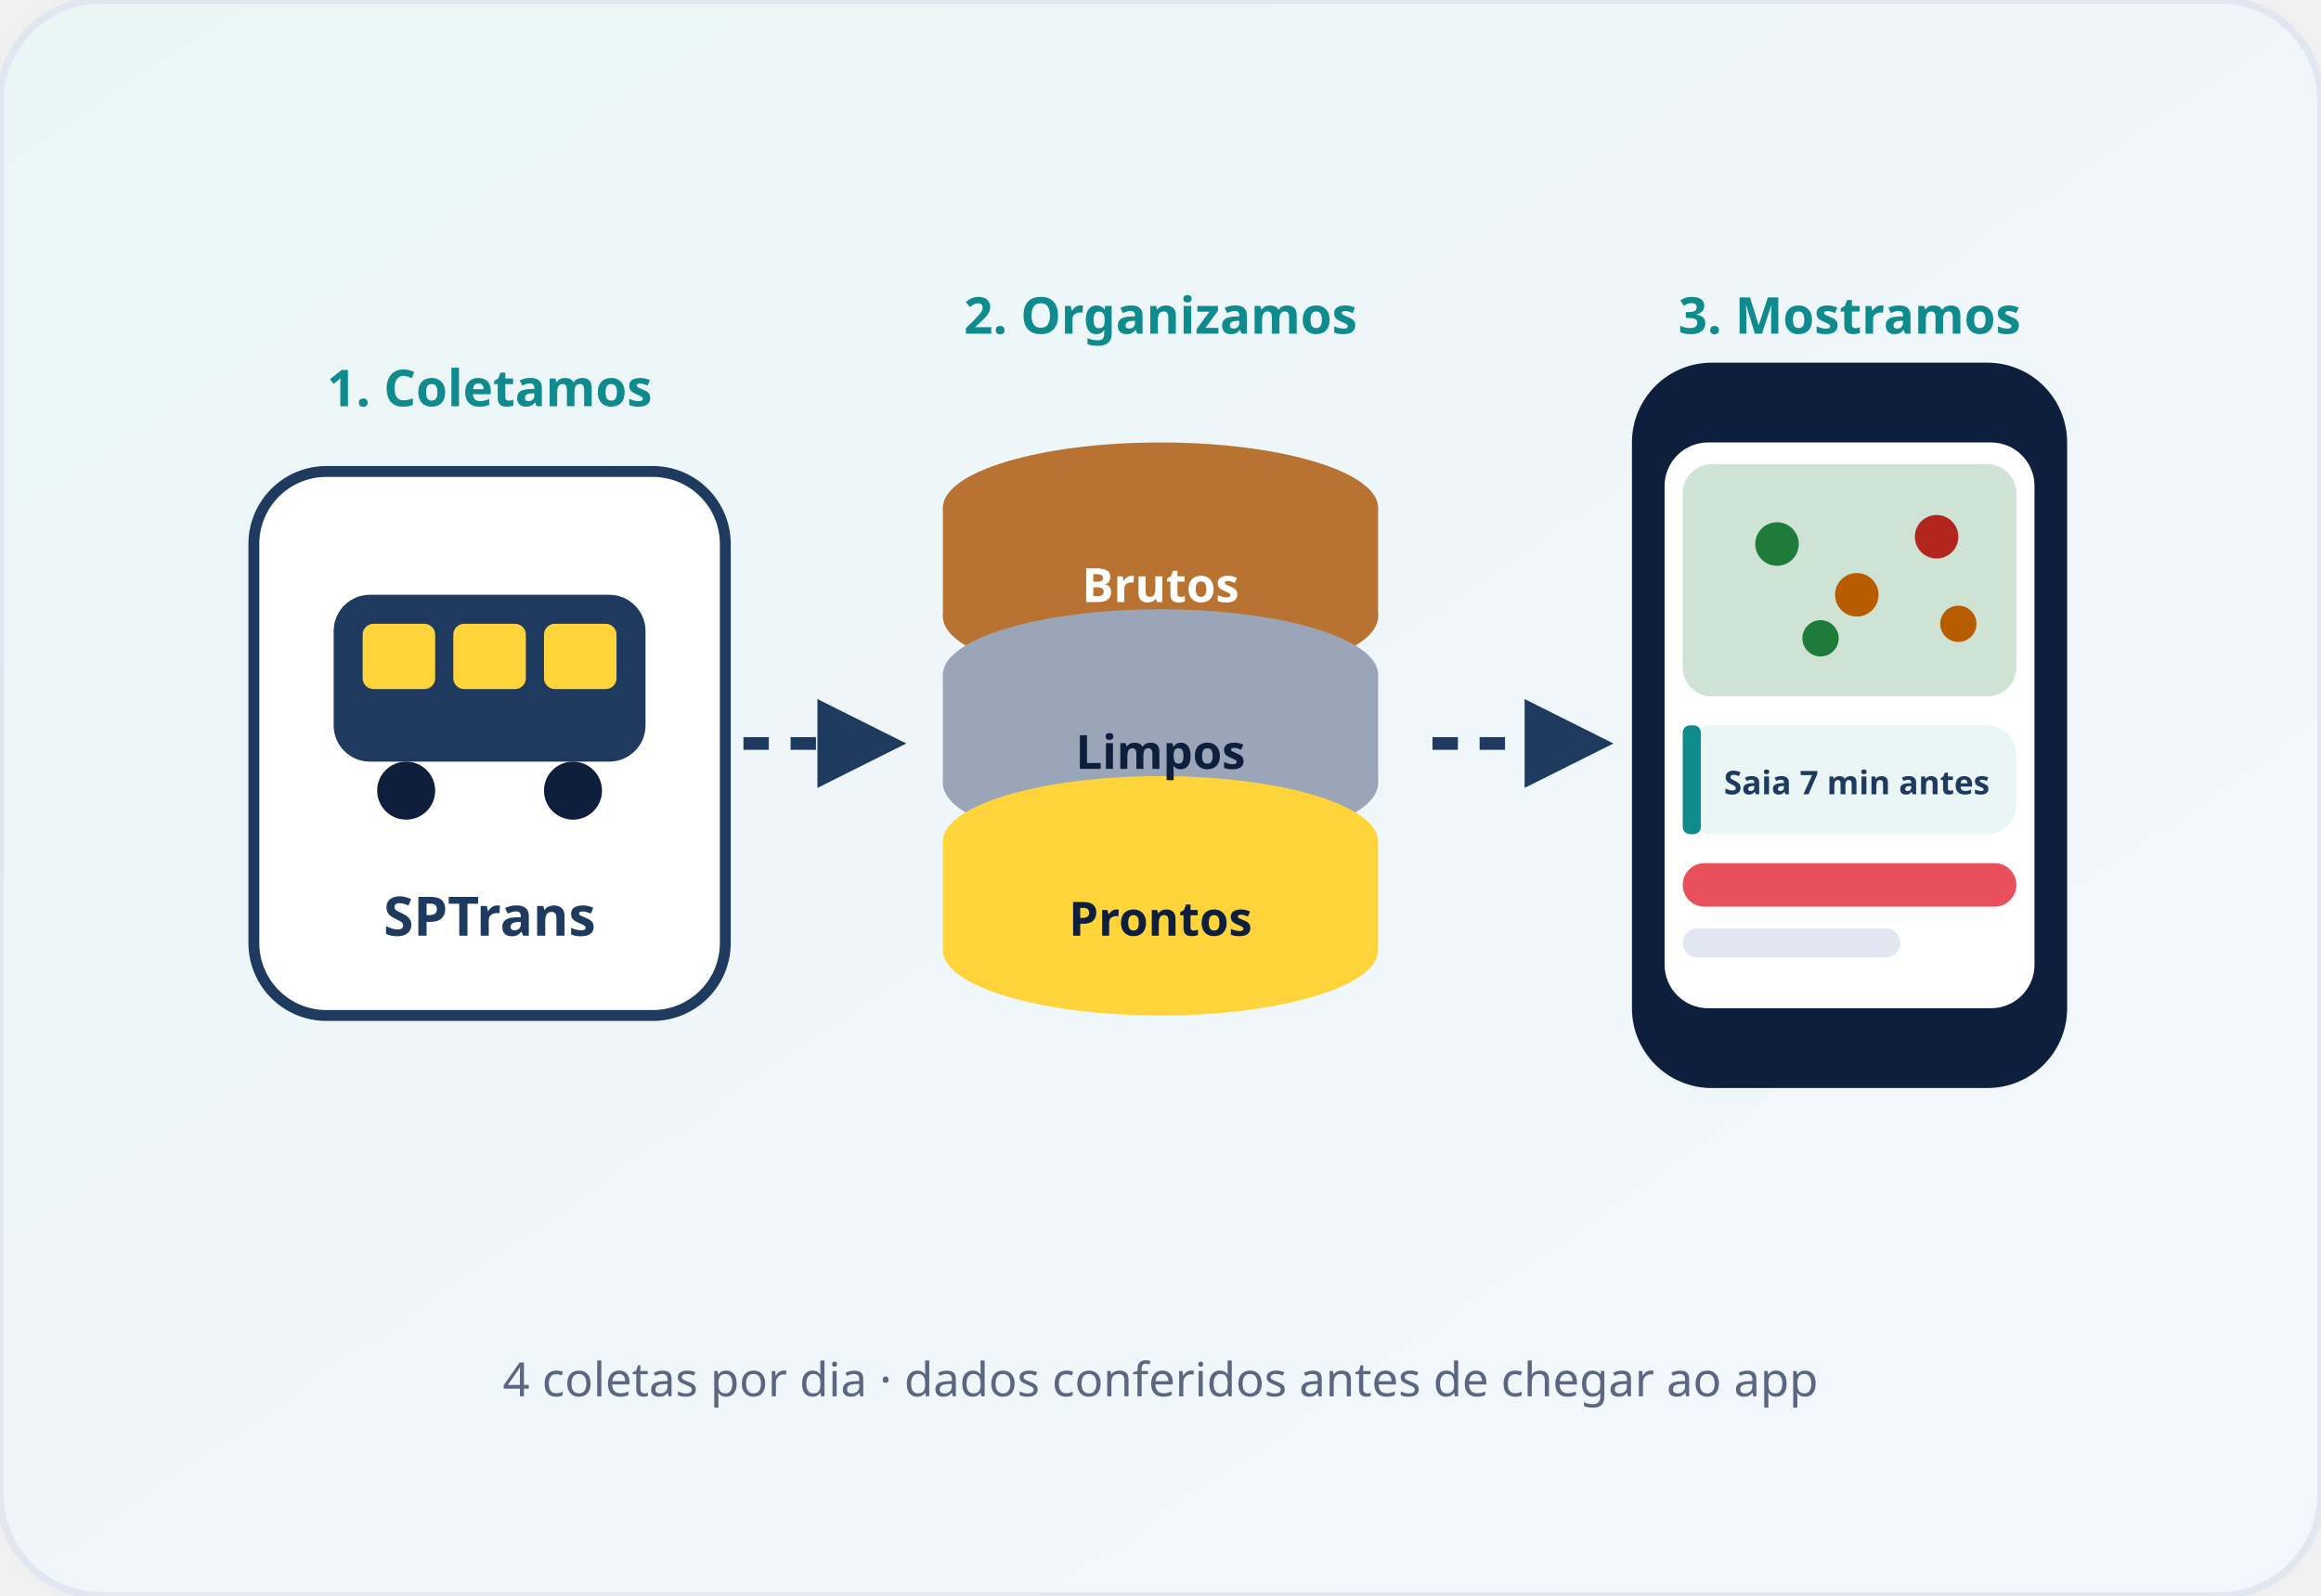
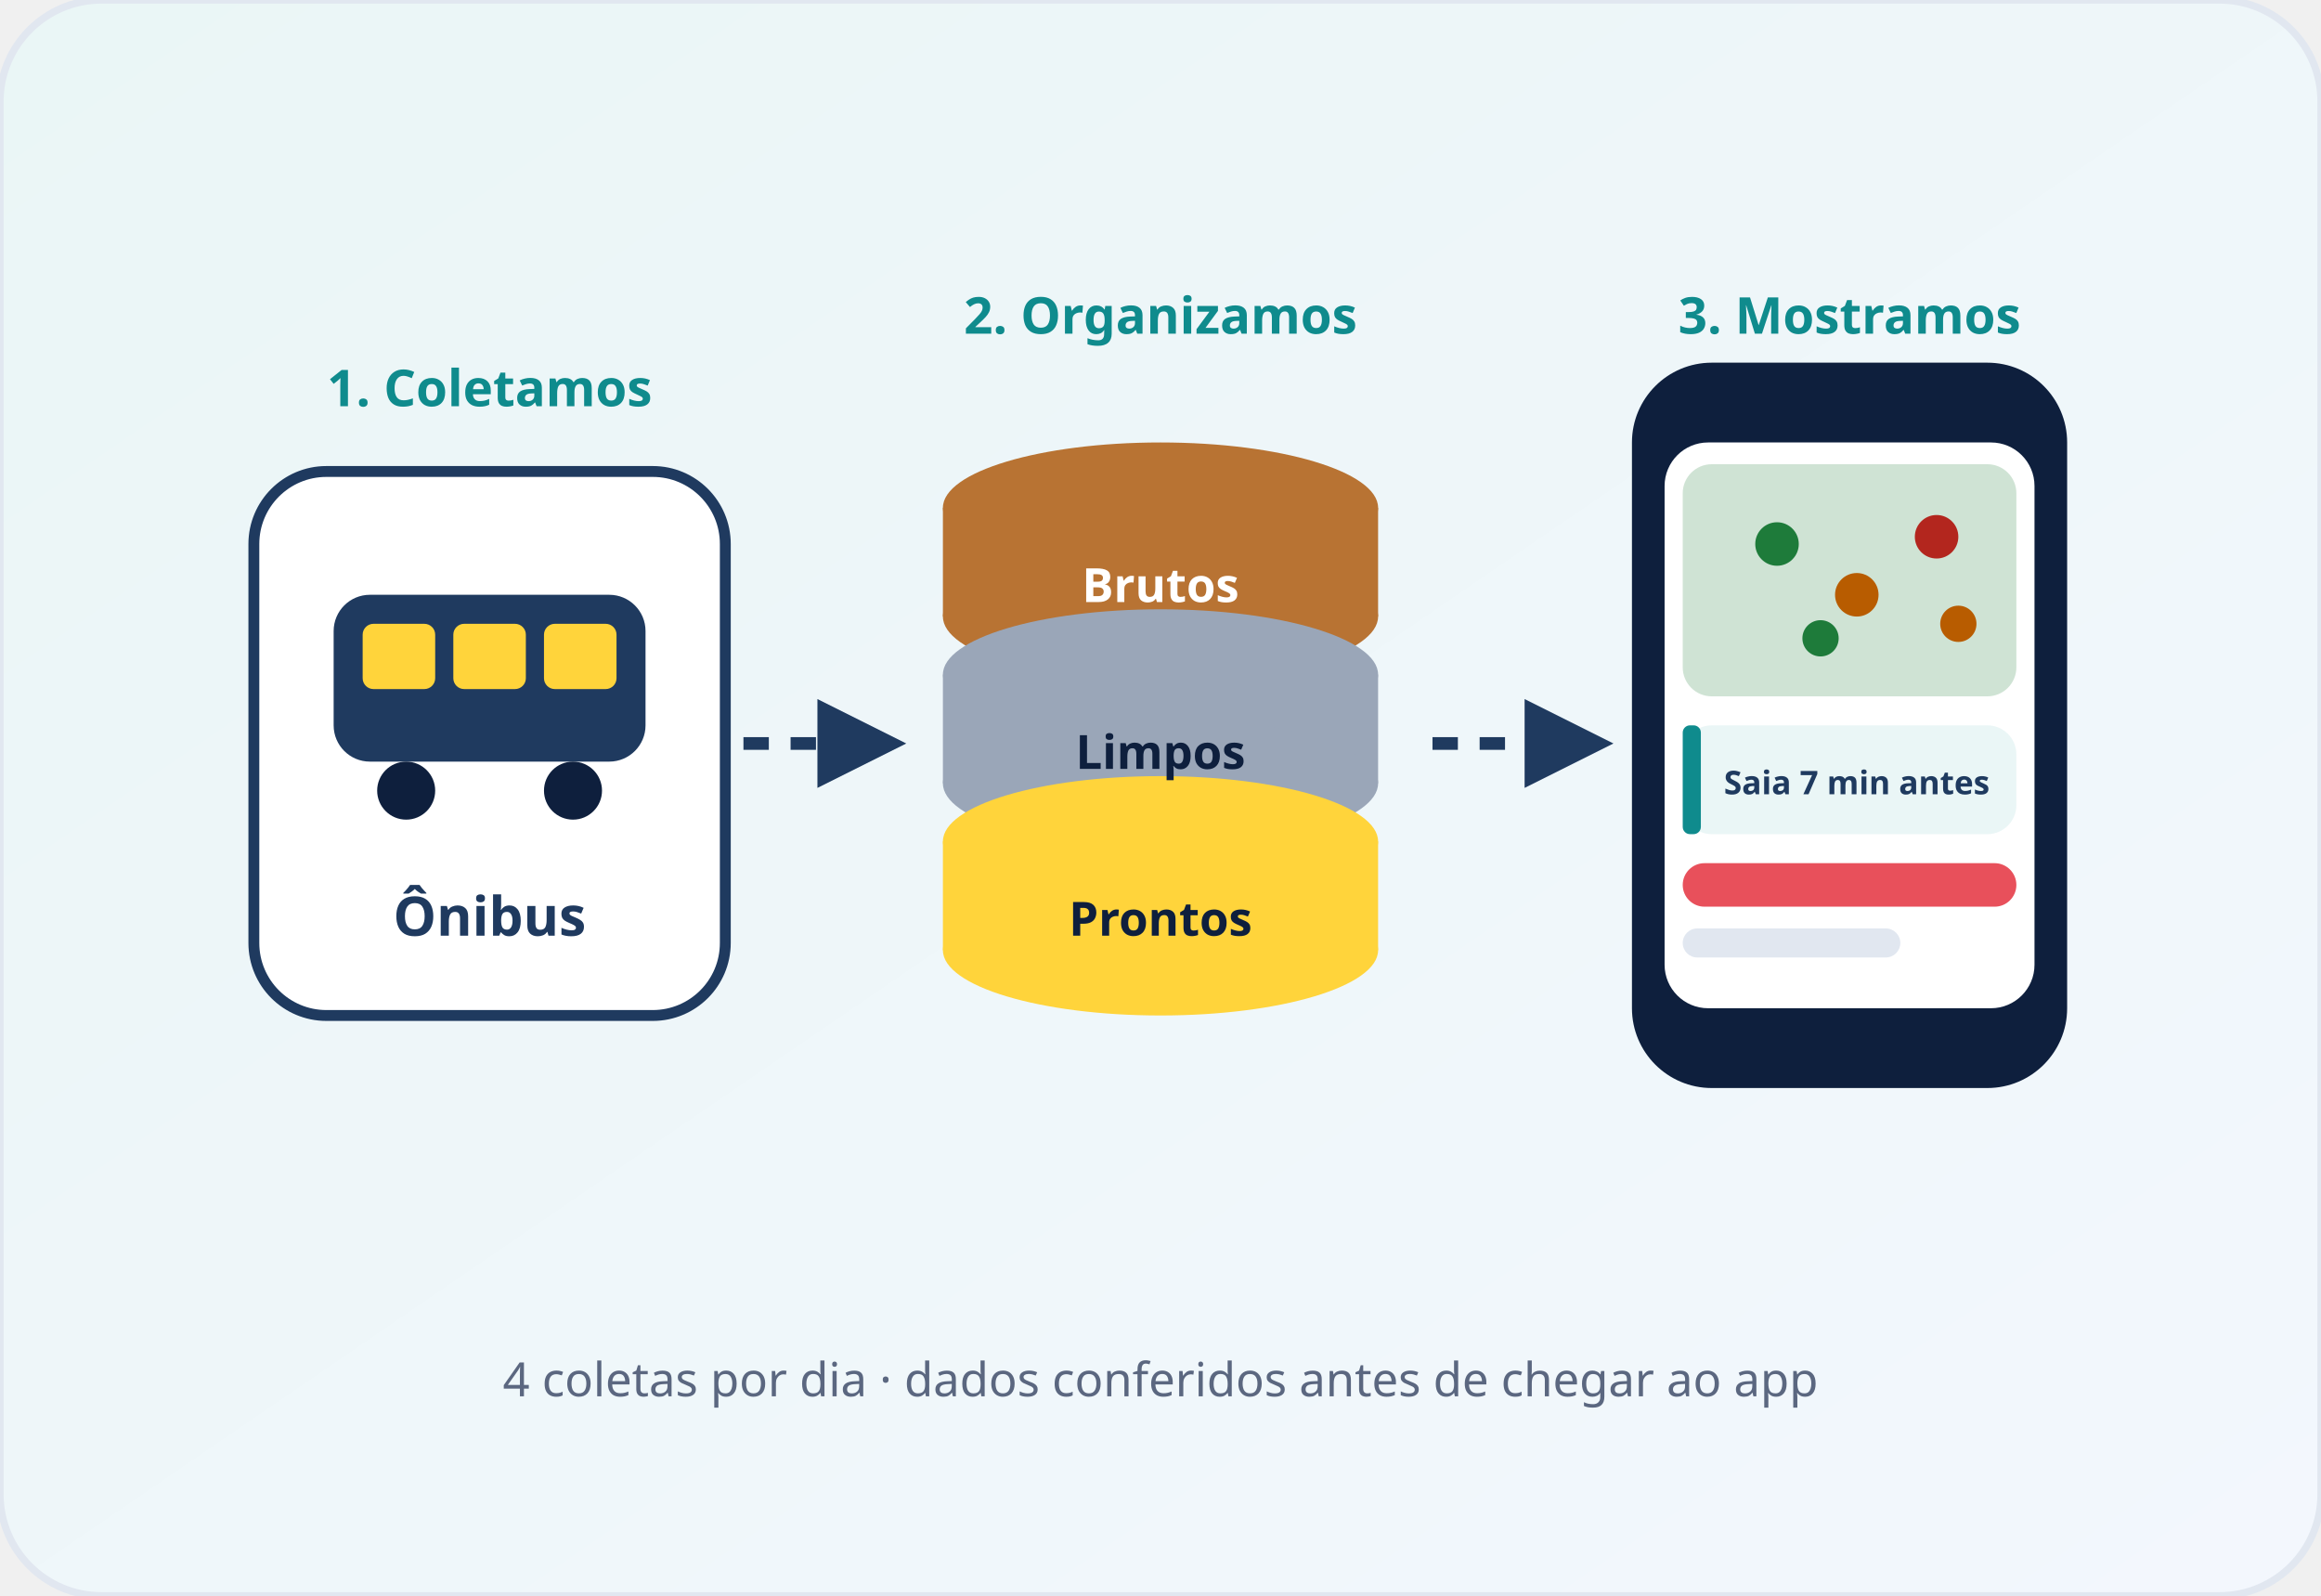
<svg xmlns="http://www.w3.org/2000/svg" viewBox="0 0 640 440" role="img" aria-label="Do ônibus à nuvem e ao celular: os dados da SPTrans são coletados, tratados em camadas e mostrados no app">
  <defs>
    <linearGradient id="fundo" x1="0" y1="0" x2="1" y2="1">
      <stop offset="0" stop-color="#EAF6F6" />
      <stop offset="1" stop-color="#F3F7FD" />
    </linearGradient>
    <marker id="seta" viewBox="0 0 10 10" refX="8" refY="5" markerWidth="7" markerHeight="7" orient="auto">
      <path d="M0 0 L10 5 L0 10 Z" fill="#1F3A5F" />
    </marker>
  </defs>
  <rect width="640" height="440" rx="28" fill="url(#fundo)" stroke="#E1E7F0" stroke-width="2" />
  <g transform="translate(70 130)">
    <rect width="130" height="150" rx="20" fill="#FFFFFF" stroke="#1F3A5F" stroke-width="3" />
    <rect x="22" y="34" width="86" height="46" rx="10" fill="#1F3A5F" />
    <rect x="30" y="42" width="20" height="18" rx="3" fill="#FFD43B" />
    <rect x="55" y="42" width="20" height="18" rx="3" fill="#FFD43B" />
    <rect x="80" y="42" width="20" height="18" rx="3" fill="#FFD43B" />
    <circle cx="42" cy="88" r="8" fill="#0E1F3D" />
    <circle cx="88" cy="88" r="8" fill="#0E1F3D" />
-     <text x="65" y="128" text-anchor="middle" font-family="system-ui, sans-serif" font-size="15" font-weight="700" fill="#1F3A5F">SPTrans</text>
+     <text x="65" y="128" text-anchor="middle" font-family="system-ui, sans-serif" font-size="15" font-weight="700" fill="#1F3A5F">Ônibus</text>
  </g>
  <text x="135" y="112" text-anchor="middle" font-family="system-ui, sans-serif" font-size="14" font-weight="700" fill="#0F8B8D">1. Coletamos</text>
  <g transform="translate(255 110)">
    <ellipse cx="65" cy="30" rx="60" ry="18" fill="#B87333" />
    <rect x="5" y="30" width="120" height="30" fill="#B87333" />
    <ellipse cx="65" cy="60" rx="60" ry="18" fill="#B87333" />
    <ellipse cx="65" cy="76" rx="60" ry="18" fill="#9AA6B8" />
    <rect x="5" y="76" width="120" height="30" fill="#9AA6B8" />
    <ellipse cx="65" cy="106" rx="60" ry="18" fill="#9AA6B8" />
    <ellipse cx="65" cy="122" rx="60" ry="18" fill="#FFD43B" />
    <rect x="5" y="122" width="120" height="30" fill="#FFD43B" />
    <ellipse cx="65" cy="152" rx="60" ry="18" fill="#FFD43B" />
    <text x="65" y="56" text-anchor="middle" font-family="system-ui, sans-serif" font-size="13" font-weight="700" fill="#FFFFFF">Brutos</text>
    <text x="65" y="102" text-anchor="middle" font-family="system-ui, sans-serif" font-size="13" font-weight="700" fill="#0E1F3D">Limpos</text>
    <text x="65" y="148" text-anchor="middle" font-family="system-ui, sans-serif" font-size="13" font-weight="700" fill="#0E1F3D">Prontos</text>
  </g>
  <text x="320" y="92" text-anchor="middle" font-family="system-ui, sans-serif" font-size="14" font-weight="700" fill="#0F8B8D">2. Organizamos</text>
  <g transform="translate(450 100)">
    <rect width="120" height="200" rx="22" fill="#0E1F3D" />
    <rect x="9" y="22" width="102" height="156" rx="12" fill="#FFFFFF" />
    <rect x="14" y="28" width="92" height="64" rx="8" fill="#CFE3D4" />
    <circle cx="40" cy="50" r="6" fill="#1E7B3A" />
    <circle cx="62" cy="64" r="6" fill="#B85C00" />
    <circle cx="84" cy="48" r="6" fill="#B3261E" />
    <circle cx="52" cy="76" r="5" fill="#1E7B3A" />
    <circle cx="90" cy="72" r="5" fill="#B85C00" />
    <rect x="14" y="100" width="92" height="30" rx="8" fill="#EAF6F6" />
    <rect x="14" y="100" width="5" height="30" rx="2" fill="#0F8B8D" />
    <text x="62" y="119" text-anchor="middle" font-family="system-ui, sans-serif" font-size="9" font-weight="700" fill="#1F3A5F">Saia 7 min antes</text>
    <rect x="14" y="138" width="92" height="12" rx="6" fill="#E8505B" />
    <rect x="14" y="156" width="60" height="8" rx="4" fill="#E1E7F0" />
  </g>
  <text x="510" y="92" text-anchor="middle" font-family="system-ui, sans-serif" font-size="14" font-weight="700" fill="#0F8B8D">3. Mostramos</text>
  <path d="M205 205 H245" stroke="#1F3A5F" stroke-width="3.5" stroke-dasharray="7 6" marker-end="url(#seta)" fill="none" />
  <path d="M395 205 H440" stroke="#1F3A5F" stroke-width="3.5" stroke-dasharray="7 6" marker-end="url(#seta)" fill="none" />
  <text x="320" y="385" text-anchor="middle" font-family="system-ui, sans-serif" font-size="13" fill="#5B6780">4 coletas por dia · dados conferidos antes de chegar ao app</text>
</svg>
